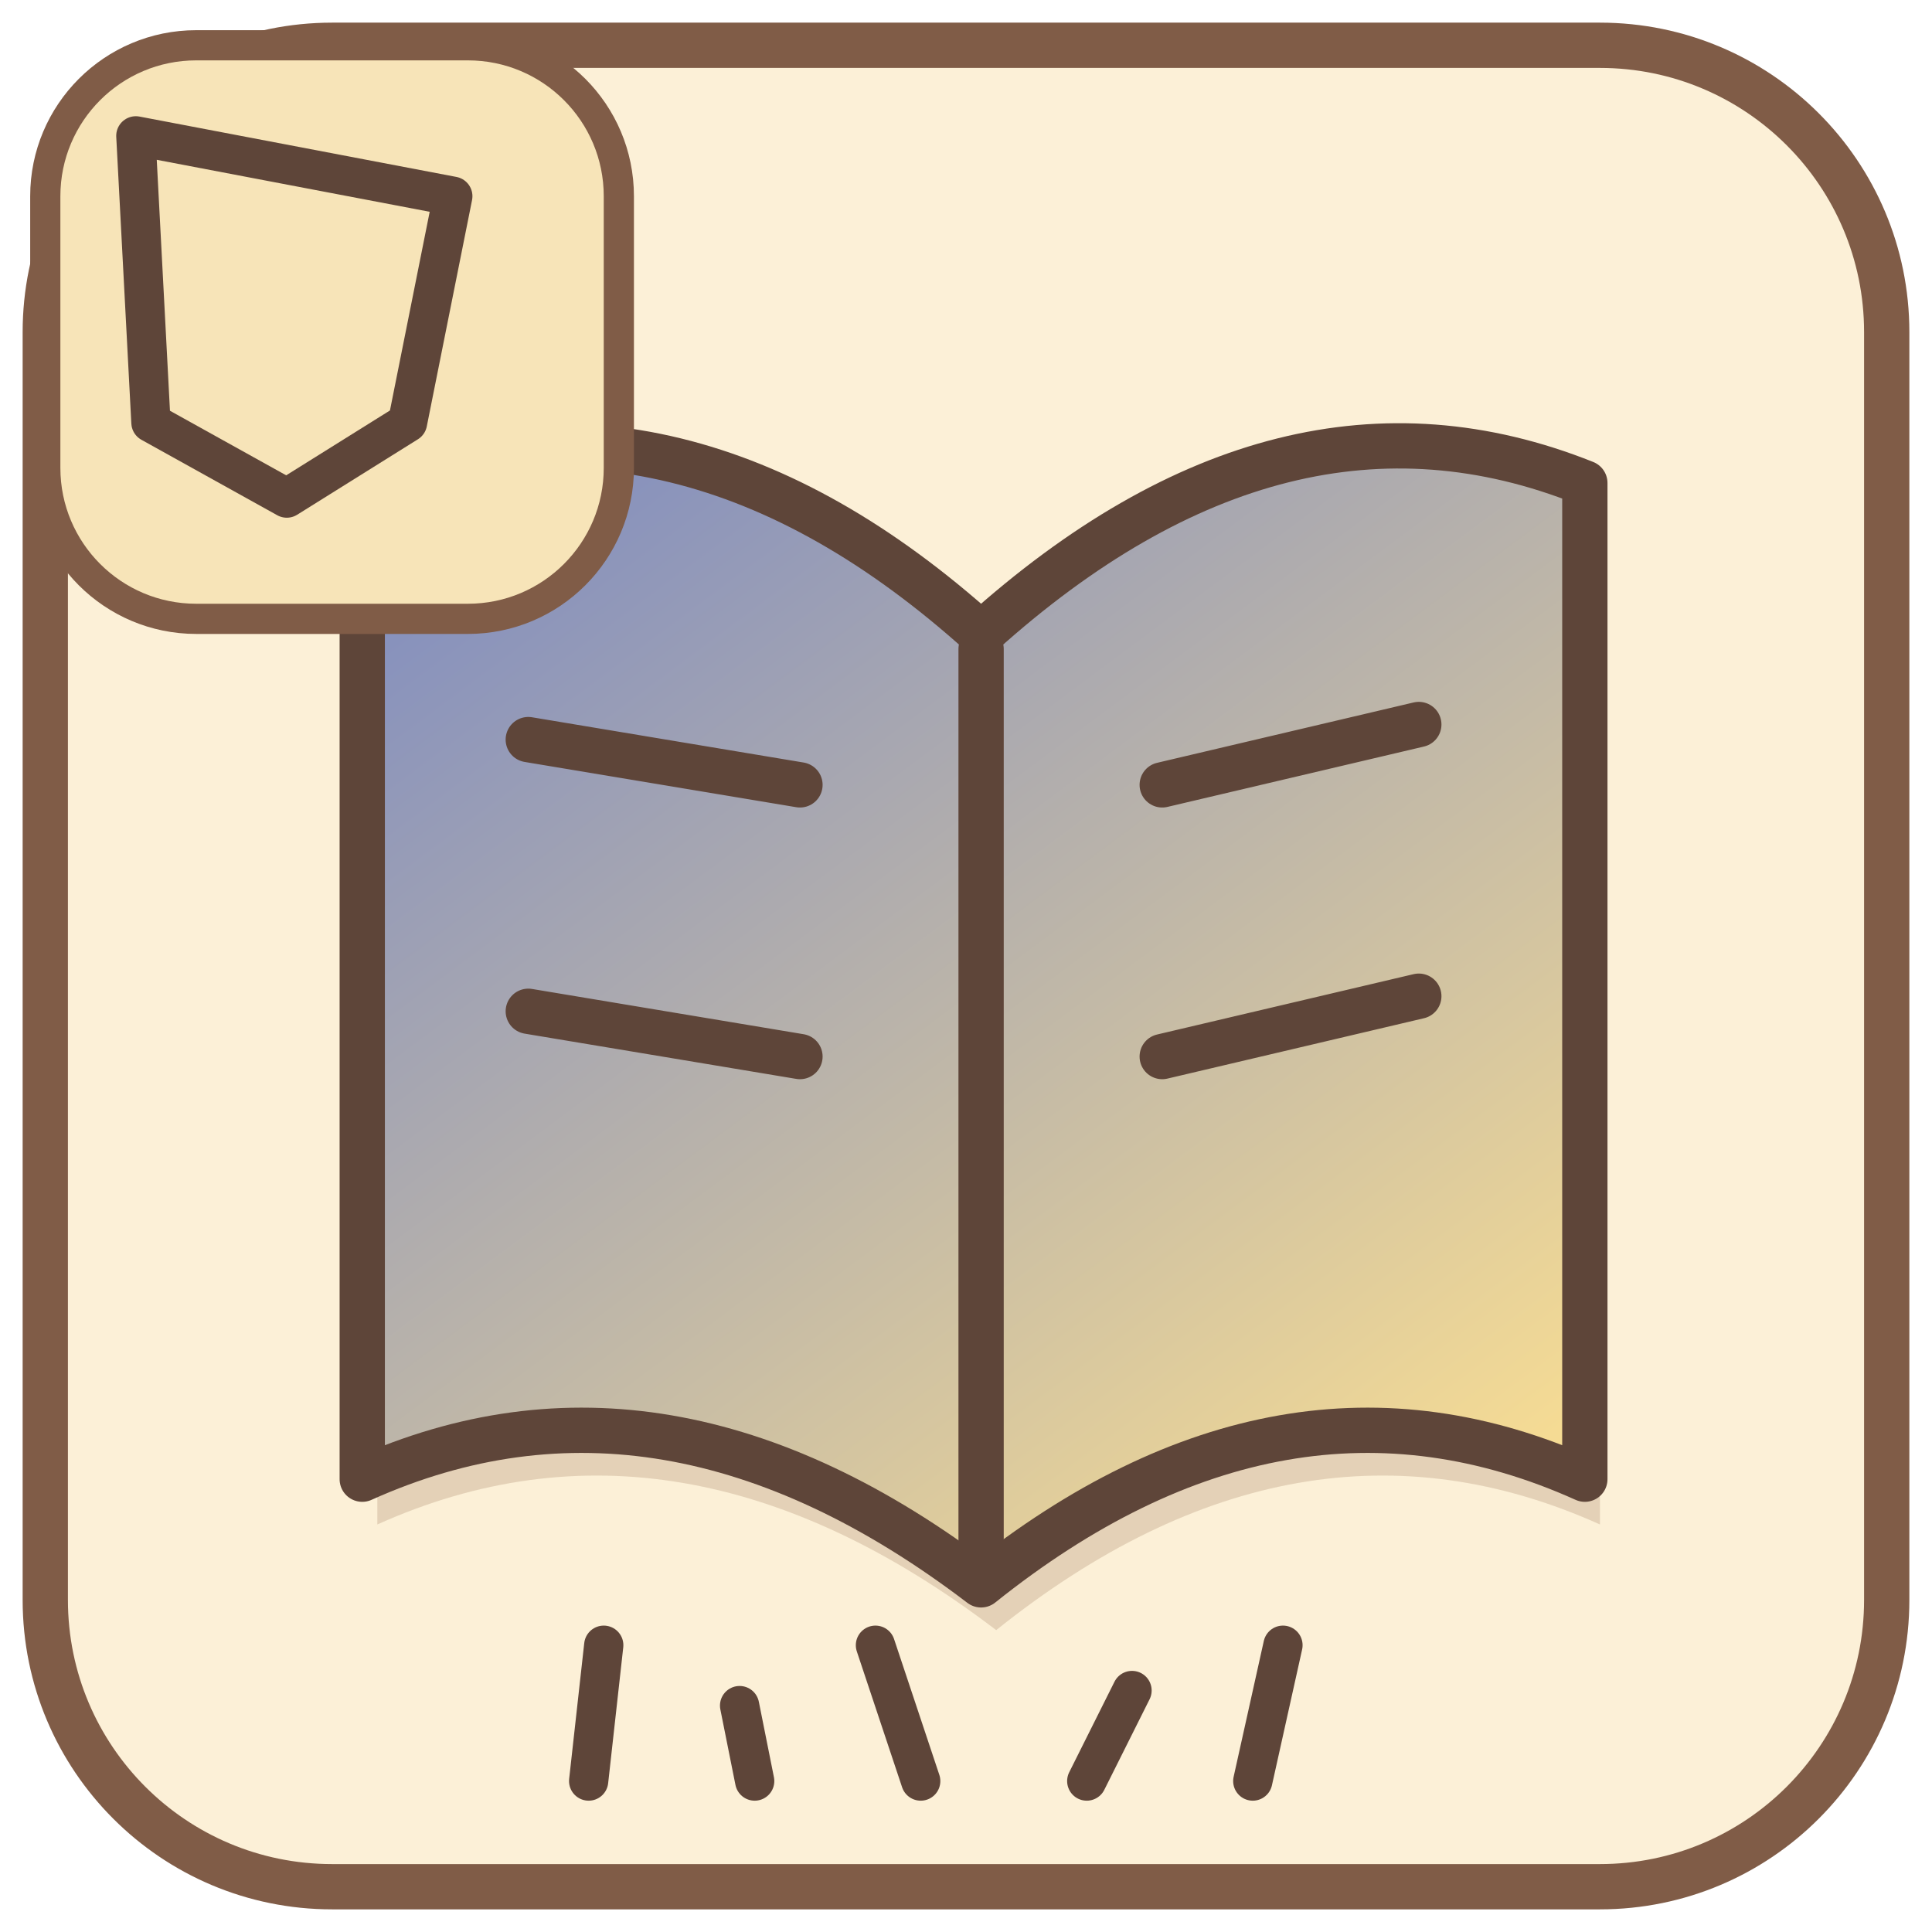
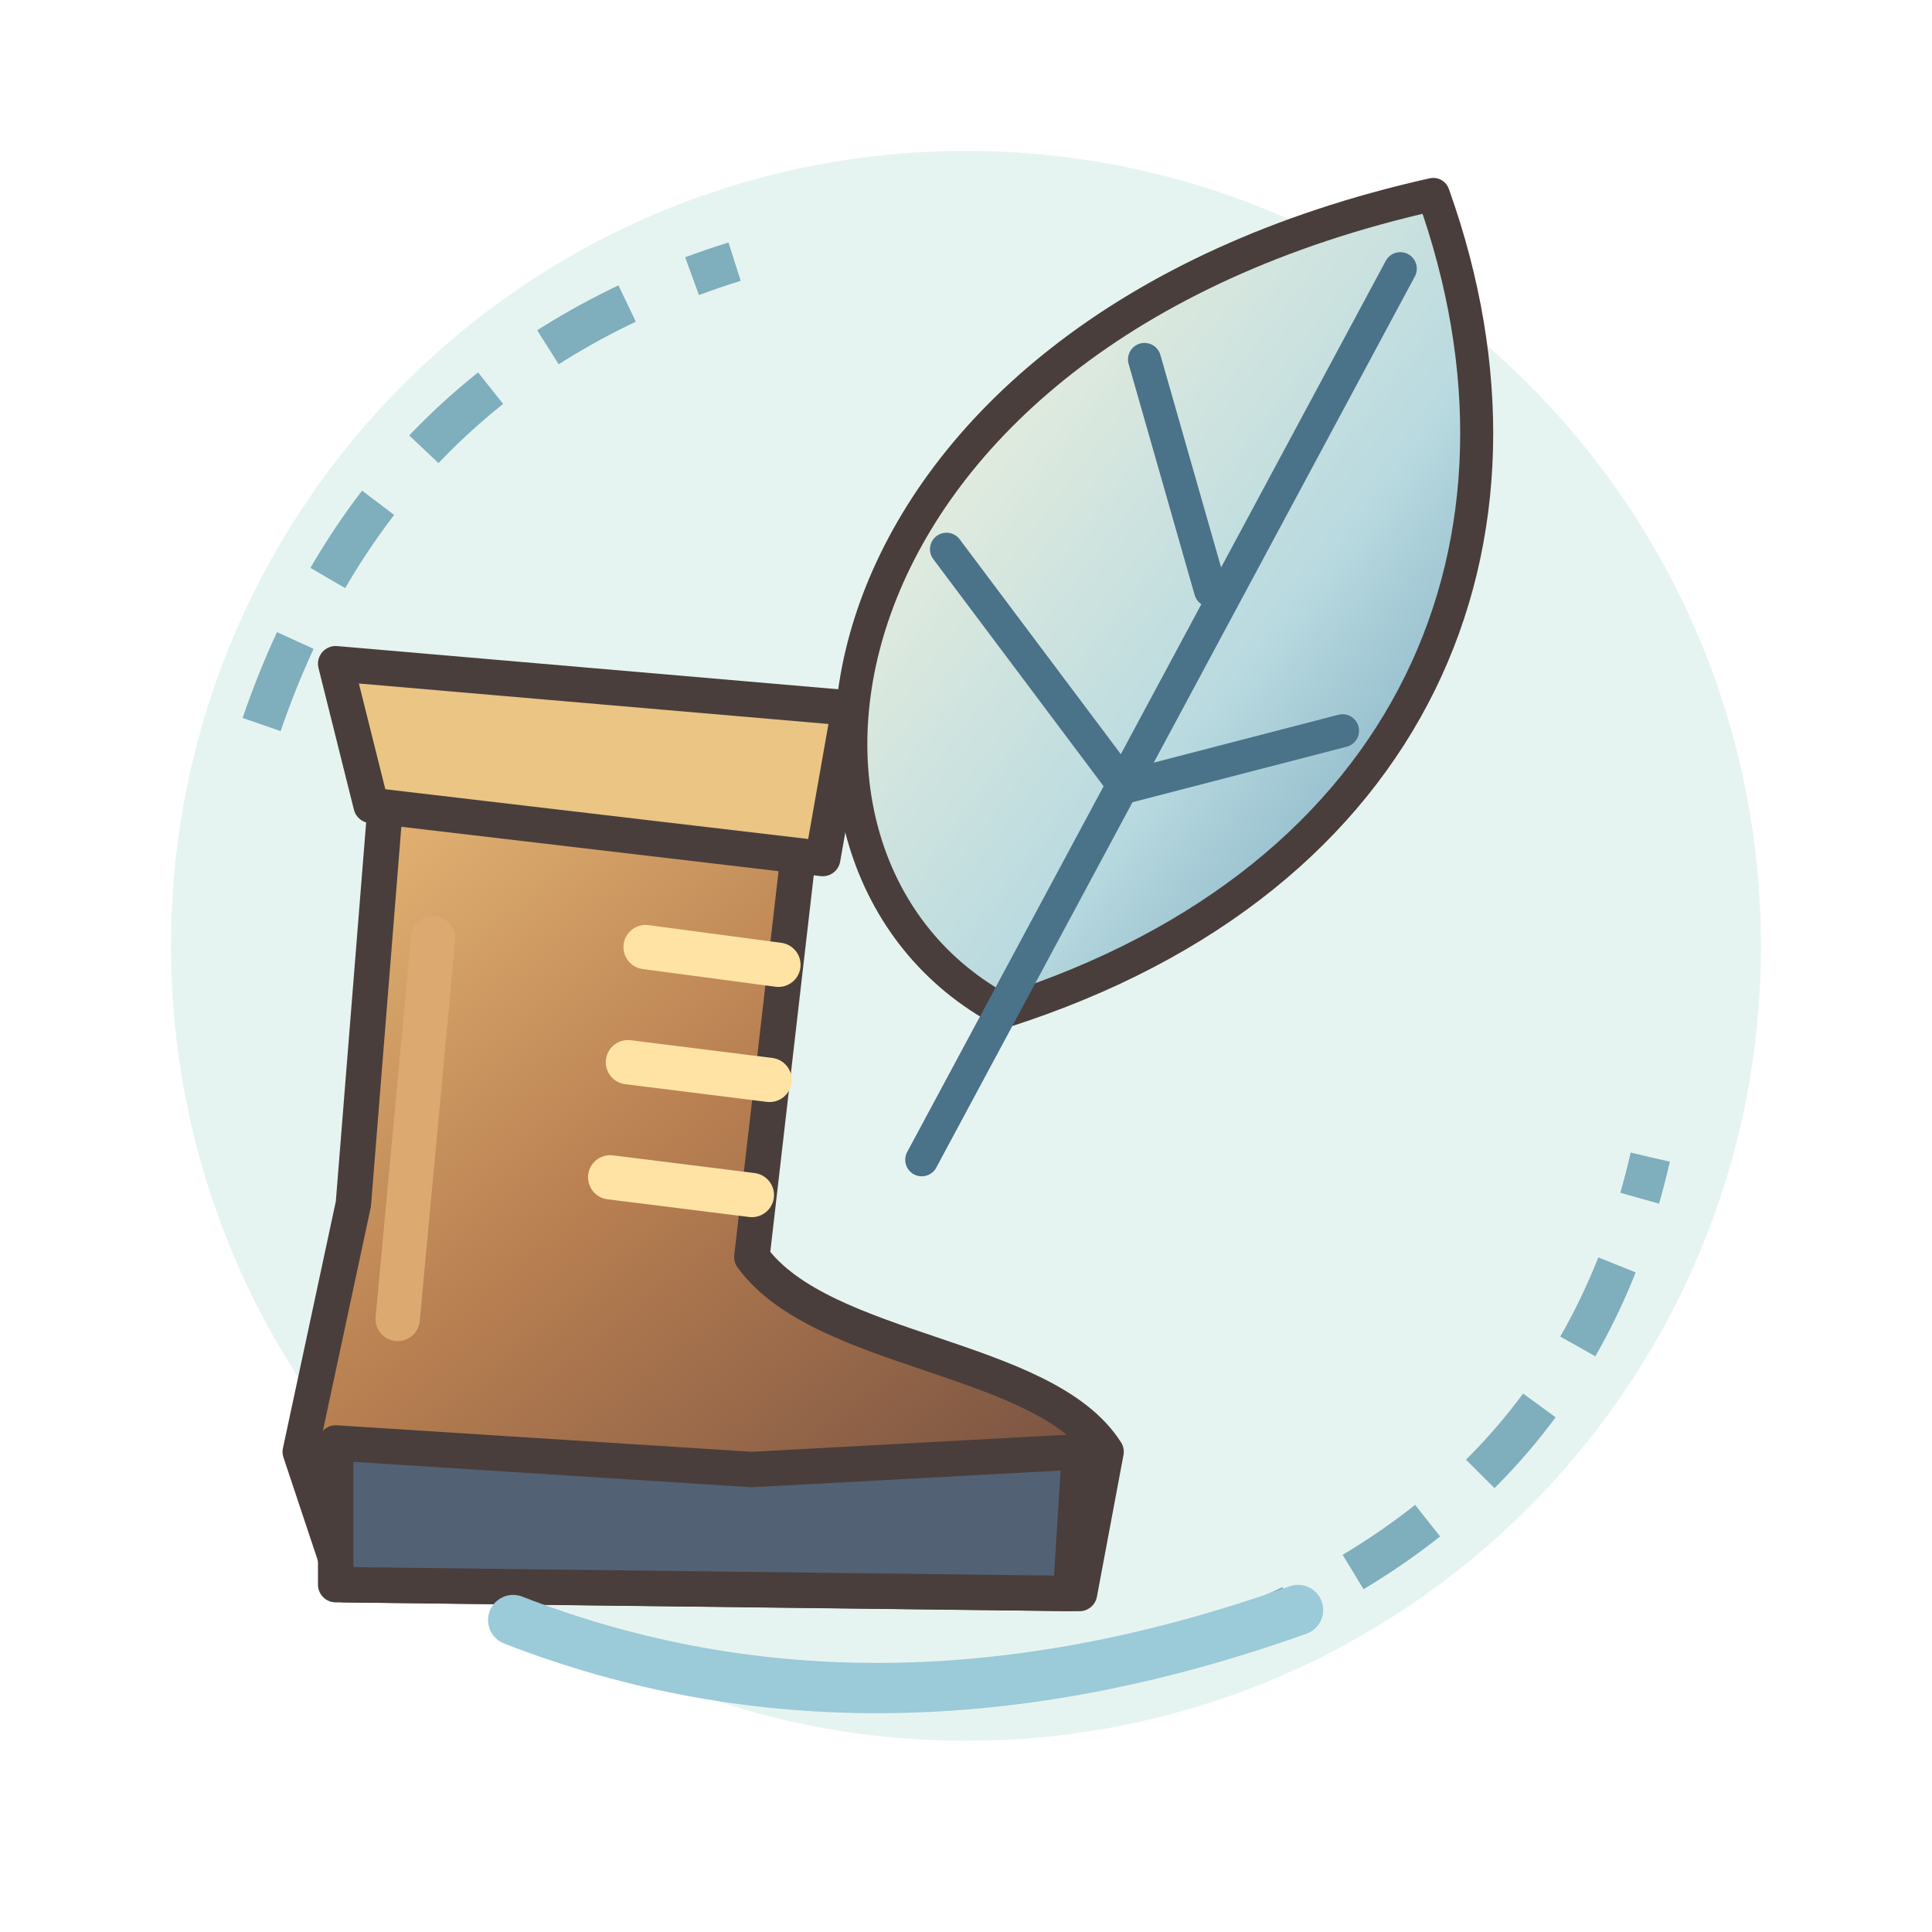
- <svg xmlns="http://www.w3.org/2000/svg" width="128" height="128" viewBox="0 0 128 128">
+ <svg xmlns="http://www.w3.org/2000/svg" width="256" height="256" viewBox="0 0 192 192">
  <defs>
-     <linearGradient id="paint" x2=".8" y2="1">
-       <stop stop-color="#7988c2" />
-       <stop offset="1" stop-color="#f5db94" />
+     <linearGradient id="leather" x2=".8" y2="1">
+       <stop stop-color="#ebbd79" />
+       <stop offset=".5" stop-color="#b87f51" />
+       <stop offset="1" stop-color="#785242" />
+     </linearGradient>
+     <linearGradient id="rock" x2=".7" y2="1">
+       <stop stop-color="#b9c7ca" />
+       <stop offset="1" stop-color="#596a81" />
+     </linearGradient>
+     <linearGradient id="feather" x2="1" y2="1">
+       <stop stop-color="#fff8dc" />
+       <stop offset=".6" stop-color="#b9dae0" />
+       <stop offset="1" stop-color="#679ab5" />
    </linearGradient>
  </defs>
-   <rect x="3" y="3" width="122" height="122" rx="19" fill="#fcf0d7" stroke="#805c47" stroke-width="3" />
-   <g transform="translate(1 3)" fill="#9b7558" opacity=".25">
-     <path d="M65 42q-20-18-41-10v66q20-9 41 7 20-16 40-7V32q-20-8-40 10z" />
-     <path d="M65 43v61M35 49l18 3M77 52l17-4M35 67l18 3M77 70l17-4" fill="none" />
-   </g>
-   <g fill="url(#paint)" stroke="#5e4539" stroke-width="3" stroke-linejoin="round" stroke-linecap="round">
-     <path d="M65 42q-20-18-41-10v66q20-9 41 7 20-16 40-7V32q-20-8-40 10z" />
-     <path d="M65 43v61M35 49l18 3M77 52l17-4M35 67l18 3M77 70l17-4" fill="none" />
-   </g>
-   <rect x="3" y="3" width="38" height="38" rx="10" fill="#f7e4b8" stroke="#805c47" stroke-width="2" />
-   <g fill="none" stroke="#5e4539" stroke-width="2.6" stroke-linecap="round" stroke-linejoin="round">
-     <path d="M9 9l21 4-3 15-8 5-9-5z" />
-     <path d="M39 118l1 -9" />
-     <path d="M50 118l-1 -5" />
-     <path d="M61 118l-3 -9" />
-     <path d="M72 118l3 -6" />
-     <path d="M83 118l2 -9" />
+   <circle cx="96" cy="94" r="79" fill="#d6ece8" opacity=".6" />
+   <path d="M26 72q12-35 47-46m47 137q36-13 44-48" fill="none" stroke="#7faebd" stroke-width="4" stroke-dasharray="9 7" />
+   <g stroke="#493e3b" stroke-width="4" stroke-linecap="round" stroke-linejoin="round">
+     <g transform="translate(-8,29) scale(.88)">
+       <path d="M53 53l47 4-6 52c8 11 33 11 40 22l-3 16-83-1-5-15 6-28z" fill="url(#leather)" />
+       <path d="M51 58l-4-16 58 5-3 17z" fill="#eac584" />
+       <path d="M47 130l47 3 37-2-1 16-83-1z" fill="#536175" />
+       <path d="M82 74l15 2m-17 11l16 2m-18 11l16 2" stroke="#ffe3a5" stroke-width="5" />
+       <path d="M58 73l-4 43" stroke="#dcaa71" stroke-width="5" />
+     </g>
+     <g transform="translate(26,-2) scale(.82)">
+       <path d="M90 125C56 107 66 43 142 26c15 42-2 83-52 99z" fill="url(#feather)" />
+       <path d="M80 143l58-108m-34 62l-21-28m32 5l-8-28m-3 52l27-7" fill="none" stroke="#4a7288" stroke-width="4" />
+     </g>
+     <path d="M51 161q36 14 78-1" fill="none" stroke="#9bcad9" stroke-width="5" />
  </g>
</svg>
